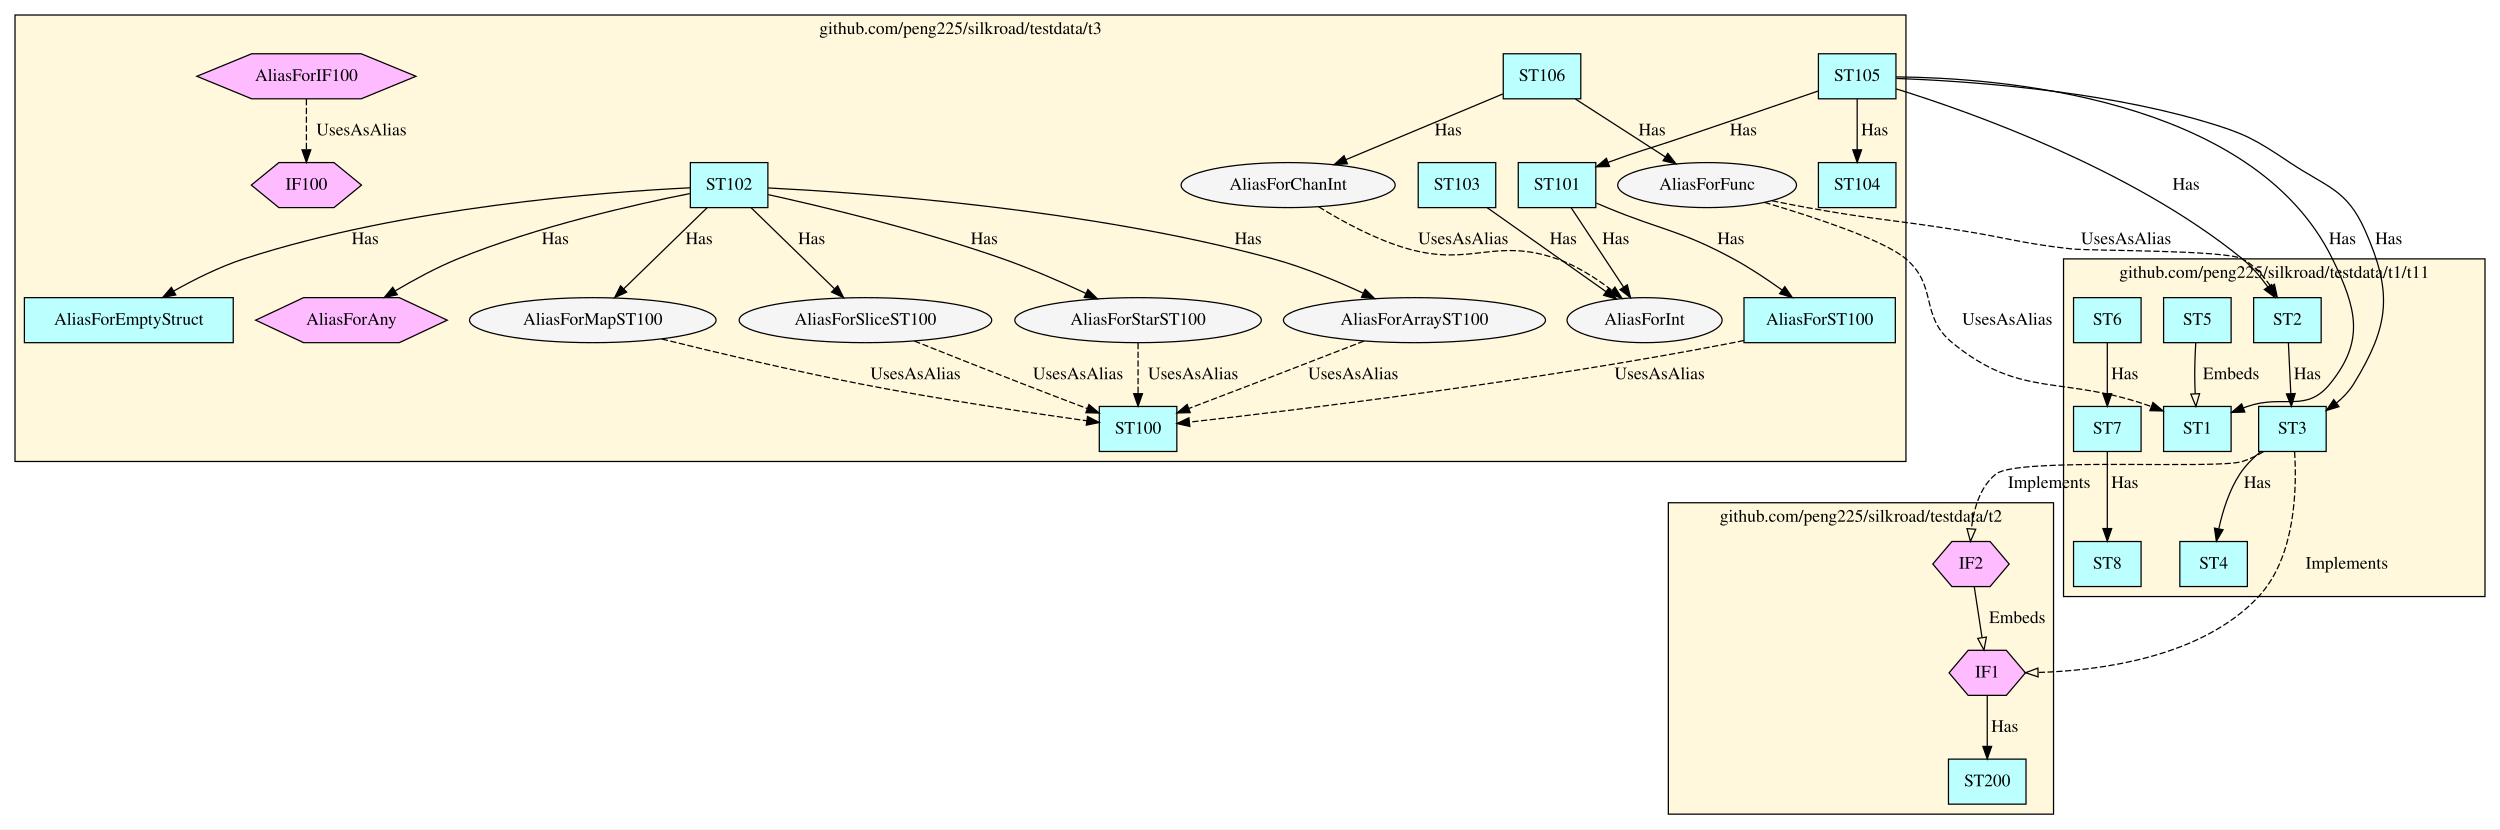
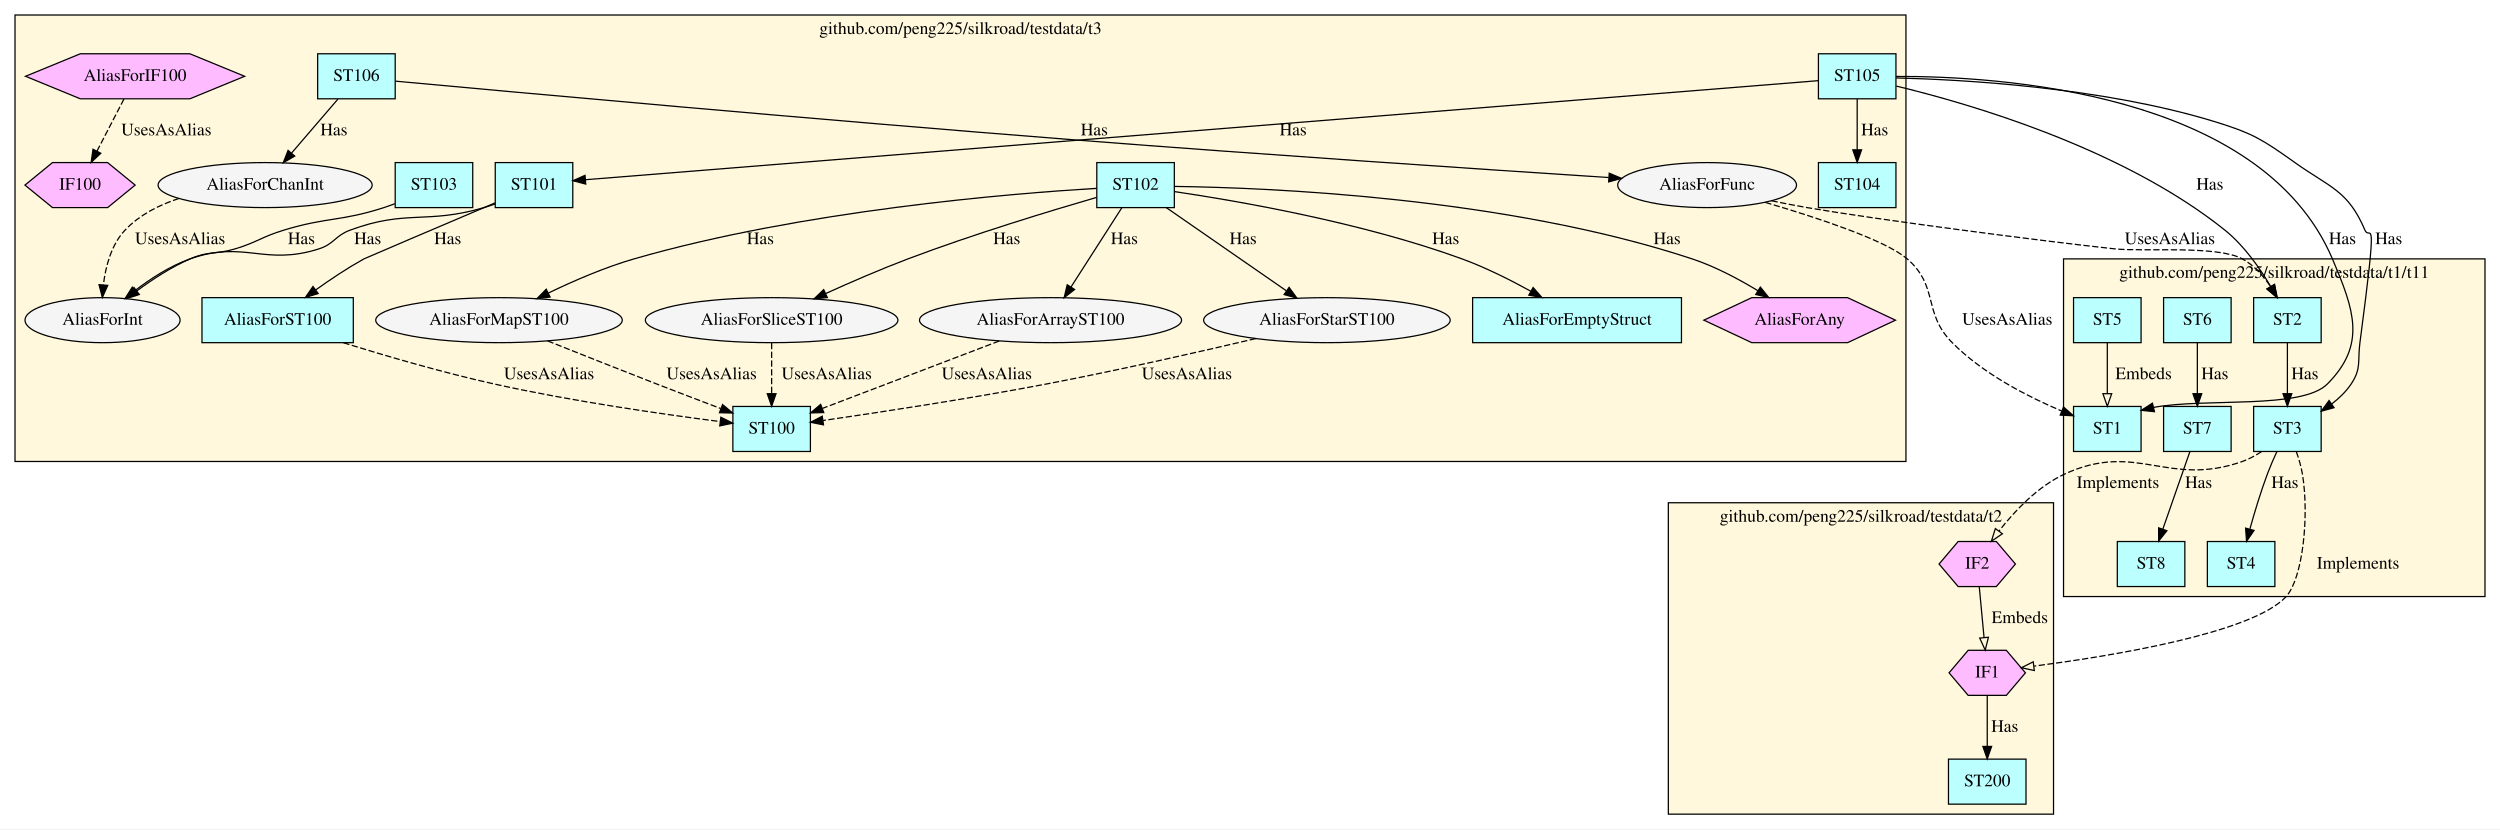
<svg xmlns="http://www.w3.org/2000/svg" width="1999pt" height="663pt" viewBox="0.00 0.00 1999.00 663.00">
  <g id="graph0" class="graph" transform="scale(1 1) rotate(0) translate(4 659)">
    <polygon fill="white" stroke="transparent" points="-4,4 -4,-659 1995,-659 1995,4 -4,4" />
    <g id="clust1" class="cluster">
      <polygon fill="cornsilk" stroke="black" points="1330,-8 1330,-257 1638,-257 1638,-8 1330,-8" />
      <text text-anchor="middle" x="1484" y="-241.8" font-family="Times,serif" font-size="14.00">github.com/peng225/silkroad/testdata/t2</text>
    </g>
    <g id="clust2" class="cluster">
      <polygon fill="cornsilk" stroke="black" points="1646,-182 1646,-452 1983,-452 1983,-182 1646,-182" />
      <text text-anchor="middle" x="1814.5" y="-436.8" font-family="Times,serif" font-size="14.00">github.com/peng225/silkroad/testdata/t1/t11</text>
    </g>
    <g id="clust3" class="cluster">
      <polygon fill="cornsilk" stroke="black" points="8,-290 8,-647 1520,-647 1520,-290 8,-290" />
      <text text-anchor="middle" x="764" y="-631.8" font-family="Times,serif" font-size="14.00">github.com/peng225/silkroad/testdata/t3</text>
    </g>
    <g id="node1" class="node">
      <polygon fill="#bbffff" stroke="black" points="1616,-52 1554,-52 1554,-16 1616,-16 1616,-52" />
      <text text-anchor="middle" x="1585" y="-30.3" font-family="Times,serif" font-size="14.00">ST200</text>
    </g>
    <g id="node2" class="node">
-       <polygon fill="#bbffff" stroke="black" points="1708,-226 1654,-226 1654,-190 1708,-190 1708,-226" />
-       <text text-anchor="middle" x="1681" y="-204.3" font-family="Times,serif" font-size="14.00">ST8</text>
+       <polygon fill="#ffbbff" stroke="black" points="1615.54,-121 1600.27,-139 1569.73,-139 1554.46,-121 1569.73,-103 1600.27,-103 1615.54,-121" />
+       <text text-anchor="middle" x="1585" y="-117.3" font-family="Times,serif" font-size="14.00">IF1</text>
+     </g>
+     <g id="edge18" class="edge">
+       <path fill="none" stroke="black" d="M1585,-102.8C1585,-91.16 1585,-75.55 1585,-62.24" />
+       <polygon fill="black" stroke="black" points="1588.5,-62.18 1585,-52.18 1581.5,-62.18 1588.5,-62.18" />
+       <text text-anchor="middle" x="1599" y="-73.8" font-family="Times,serif" font-size="14.00">Has</text>
    </g>
    <g id="node3" class="node">
+       <polygon fill="#ffbbff" stroke="black" points="1607.54,-208 1592.27,-226 1561.73,-226 1546.46,-208 1561.73,-190 1592.27,-190 1607.54,-208" />
+       <text text-anchor="middle" x="1577" y="-204.3" font-family="Times,serif" font-size="14.00">IF2</text>
+     </g>
+     <g id="edge29" class="edge">
+       <path fill="none" stroke="black" d="M1578.62,-189.8C1579.71,-178.16 1581.18,-162.55 1582.44,-149.24" />
+       <polygon fill="none" stroke="black" points="1585.93,-149.46 1583.38,-139.18 1578.96,-148.8 1585.93,-149.46" />
+       <text text-anchor="middle" x="1611" y="-160.8" font-family="Times,serif" font-size="14.00">Embeds</text>
+     </g>
+     <g id="node4" class="node">
+       <polygon fill="#bbffff" stroke="black" points="1780,-421 1726,-421 1726,-385 1780,-385 1780,-421" />
+       <text text-anchor="middle" x="1753" y="-399.3" font-family="Times,serif" font-size="14.00">ST6</text>
+     </g>
+     <g id="node5" class="node">
      <polygon fill="#bbffff" stroke="black" points="1780,-334 1726,-334 1726,-298 1780,-298 1780,-334" />
-       <text text-anchor="middle" x="1753" y="-312.3" font-family="Times,serif" font-size="14.00">ST1</text>
-     </g>
-     <g id="node4" class="node">
+       <text text-anchor="middle" x="1753" y="-312.3" font-family="Times,serif" font-size="14.00">ST7</text>
+     </g>
+     <g id="edge4" class="edge">
+       <path fill="none" stroke="black" d="M1753,-384.8C1753,-373.16 1753,-357.55 1753,-344.24" />
+       <polygon fill="black" stroke="black" points="1756.5,-344.18 1753,-334.18 1749.5,-344.18 1756.5,-344.18" />
+       <text text-anchor="middle" x="1767" y="-355.8" font-family="Times,serif" font-size="14.00">Has</text>
+     </g>
+     <g id="node6" class="node">
+       <polygon fill="#bbffff" stroke="black" points="1743,-226 1689,-226 1689,-190 1743,-190 1743,-226" />
+       <text text-anchor="middle" x="1716" y="-204.3" font-family="Times,serif" font-size="14.00">ST8</text>
+     </g>
+     <g id="edge5" class="edge">
+       <path fill="none" stroke="black" d="M1747.06,-297.97C1741.21,-281.22 1732.2,-255.41 1725.39,-235.89" />
+       <polygon fill="black" stroke="black" points="1728.65,-234.63 1722.05,-226.34 1722.04,-236.94 1728.65,-234.63" />
+       <text text-anchor="middle" x="1754" y="-268.8" font-family="Times,serif" font-size="14.00">Has</text>
+     </g>
+     <g id="node7" class="node">
+       <polygon fill="#bbffff" stroke="black" points="1708,-334 1654,-334 1654,-298 1708,-298 1708,-334" />
+       <text text-anchor="middle" x="1681" y="-312.3" font-family="Times,serif" font-size="14.00">ST1</text>
+     </g>
+     <g id="node8" class="node">
      <polygon fill="#bbffff" stroke="black" points="1852,-421 1798,-421 1798,-385 1852,-385 1852,-421" />
      <text text-anchor="middle" x="1825" y="-399.3" font-family="Times,serif" font-size="14.00">ST2</text>
    </g>
-     <g id="node5" class="node">
-       <polygon fill="#bbffff" stroke="black" points="1856,-334 1802,-334 1802,-298 1856,-298 1856,-334" />
-       <text text-anchor="middle" x="1829" y="-312.3" font-family="Times,serif" font-size="14.00">ST3</text>
-     </g>
-     <g id="edge2" class="edge">
-       <path fill="none" stroke="black" d="M1825.81,-384.8C1826.36,-373.16 1827.09,-357.55 1827.72,-344.24" />
-       <polygon fill="black" stroke="black" points="1831.22,-344.33 1828.19,-334.18 1824.23,-344 1831.22,-344.33" />
-       <text text-anchor="middle" x="1841" y="-355.8" font-family="Times,serif" font-size="14.00">Has</text>
-     </g>
-     <g id="node6" class="node">
-       <polygon fill="#bbffff" stroke="black" points="1793,-226 1739,-226 1739,-190 1793,-190 1793,-226" />
-       <text text-anchor="middle" x="1766" y="-204.3" font-family="Times,serif" font-size="14.00">ST4</text>
-     </g>
-     <g id="edge3" class="edge">
-       <path fill="none" stroke="black" d="M1803.53,-297.85C1797.41,-292.72 1791.38,-286.66 1787,-280 1778.39,-266.91 1773.22,-250.18 1770.16,-236.25" />
-       <polygon fill="black" stroke="black" points="1773.56,-235.4 1768.21,-226.25 1766.69,-236.74 1773.56,-235.4" />
-       <text text-anchor="middle" x="1801" y="-268.8" font-family="Times,serif" font-size="14.00">Has</text>
-     </g>
-     <g id="node19" class="node">
-       <polygon fill="#ffbbff" stroke="black" points="1615.54,-121 1600.27,-139 1569.73,-139 1554.46,-121 1569.73,-103 1600.27,-103 1615.54,-121" />
-       <text text-anchor="middle" x="1585" y="-117.3" font-family="Times,serif" font-size="14.00">IF1</text>
-     </g>
-     <g id="edge5" class="edge">
-       <path fill="none" stroke="black" stroke-dasharray="5,2" d="M1830.75,-297.79C1832.6,-269.73 1831.89,-214.05 1802,-182 1756.42,-133.14 1674.94,-122.78 1625.84,-121.29" />
-       <polygon fill="none" stroke="black" points="1625.65,-117.78 1615.58,-121.09 1625.51,-124.78 1625.65,-117.78" />
-       <text text-anchor="middle" x="1872.5" y="-204.3" font-family="Times,serif" font-size="14.00">Implements</text>
-     </g>
-     <g id="node20" class="node">
-       <polygon fill="#ffbbff" stroke="black" points="1602.54,-208 1587.27,-226 1556.73,-226 1541.46,-208 1556.73,-190 1587.27,-190 1602.54,-208" />
-       <text text-anchor="middle" x="1572" y="-204.3" font-family="Times,serif" font-size="14.00">IF2</text>
-     </g>
-     <g id="edge4" class="edge">
-       <path fill="none" stroke="black" stroke-dasharray="5,2" d="M1805.86,-297.82C1800.56,-294.67 1794.78,-291.82 1789,-290 1768.09,-283.43 1609.13,-293.67 1592,-280 1578.99,-269.62 1574.03,-251.47 1572.31,-236.12" />
-       <polygon fill="none" stroke="black" points="1575.79,-235.79 1571.57,-226.07 1568.81,-236.3 1575.79,-235.79" />
-       <text text-anchor="middle" x="1634.5" y="-268.8" font-family="Times,serif" font-size="14.00">Implements</text>
-     </g>
-     <g id="node7" class="node">
-       <polygon fill="#bbffff" stroke="black" points="1780,-421 1726,-421 1726,-385 1780,-385 1780,-421" />
-       <text text-anchor="middle" x="1753" y="-399.3" font-family="Times,serif" font-size="14.00">ST5</text>
-     </g>
-     <g id="edge27" class="edge">
-       <path fill="none" stroke="black" d="M1751.73,-384.88C1751.17,-375.23 1750.69,-362.94 1751,-352 1751.07,-349.44 1751.18,-346.79 1751.3,-344.13" />
-       <polygon fill="none" stroke="black" points="1754.79,-344.25 1751.83,-334.08 1747.8,-343.88 1754.79,-344.25" />
-       <text text-anchor="middle" x="1780" y="-355.8" font-family="Times,serif" font-size="14.00">Embeds</text>
-     </g>
-     <g id="node8" class="node">
+     <g id="node9" class="node">
+       <polygon fill="#bbffff" stroke="black" points="1852,-334 1798,-334 1798,-298 1852,-298 1852,-334" />
+       <text text-anchor="middle" x="1825" y="-312.3" font-family="Times,serif" font-size="14.00">ST3</text>
+     </g>
+     <g id="edge19" class="edge">
+       <path fill="none" stroke="black" d="M1825,-384.8C1825,-373.16 1825,-357.55 1825,-344.24" />
+       <polygon fill="black" stroke="black" points="1828.5,-344.18 1825,-334.18 1821.5,-344.18 1828.5,-344.18" />
+       <text text-anchor="middle" x="1839" y="-355.8" font-family="Times,serif" font-size="14.00">Has</text>
+     </g>
+     <g id="edge31" class="edge">
+       <path fill="none" stroke="black" stroke-dasharray="5,2" d="M1832.14,-297.85C1834.13,-292.26 1836.01,-285.96 1837,-280 1842.64,-246.18 1837.21,-196.46 1824,-182 1797.12,-152.57 1682.78,-134.2 1622.51,-126.38" />
+       <polygon fill="none" stroke="black" points="1622.63,-122.86 1612.27,-125.08 1621.76,-129.81 1622.63,-122.86" />
+       <text text-anchor="middle" x="1881.5" y="-204.3" font-family="Times,serif" font-size="14.00">Implements</text>
+     </g>
+     <g id="edge32" class="edge">
+       <path fill="none" stroke="black" stroke-dasharray="5,2" d="M1804.34,-297.9C1799.56,-294.75 1794.31,-291.87 1789,-290 1729.33,-268.98 1704.47,-306.45 1647,-280 1625.44,-270.08 1606.9,-250.42 1594.32,-234.3" />
+       <polygon fill="none" stroke="black" points="1597.1,-232.17 1588.31,-226.26 1591.5,-236.36 1597.1,-232.17" />
+       <text text-anchor="middle" x="1689.5" y="-268.8" font-family="Times,serif" font-size="14.00">Implements</text>
+     </g>
+     <g id="node10" class="node">
+       <polygon fill="#bbffff" stroke="black" points="1815,-226 1761,-226 1761,-190 1815,-190 1815,-226" />
+       <text text-anchor="middle" x="1788" y="-204.3" font-family="Times,serif" font-size="14.00">ST4</text>
+     </g>
+     <g id="edge33" class="edge">
+       <path fill="none" stroke="black" d="M1816.53,-297.76C1813.94,-292.16 1811.2,-285.88 1809,-280 1803.67,-265.75 1798.78,-249.5 1795.06,-236.15" />
+       <polygon fill="black" stroke="black" points="1798.34,-234.88 1792.34,-226.15 1791.59,-236.72 1798.34,-234.88" />
+       <text text-anchor="middle" x="1823" y="-268.8" font-family="Times,serif" font-size="14.00">Has</text>
+     </g>
+     <g id="node11" class="node">
      <polygon fill="#bbffff" stroke="black" points="1708,-421 1654,-421 1654,-385 1708,-385 1708,-421" />
-       <text text-anchor="middle" x="1681" y="-399.3" font-family="Times,serif" font-size="14.00">ST6</text>
-     </g>
-     <g id="node9" class="node">
-       <polygon fill="#bbffff" stroke="black" points="1708,-334 1654,-334 1654,-298 1708,-298 1708,-334" />
-       <text text-anchor="middle" x="1681" y="-312.3" font-family="Times,serif" font-size="14.00">ST7</text>
-     </g>
-     <g id="edge32" class="edge">
+       <text text-anchor="middle" x="1681" y="-399.3" font-family="Times,serif" font-size="14.00">ST5</text>
+     </g>
+     <g id="edge14" class="edge">
      <path fill="none" stroke="black" d="M1681,-384.8C1681,-373.16 1681,-357.55 1681,-344.24" />
-       <polygon fill="black" stroke="black" points="1684.5,-344.18 1681,-334.18 1677.5,-344.18 1684.5,-344.18" />
-       <text text-anchor="middle" x="1695" y="-355.8" font-family="Times,serif" font-size="14.00">Has</text>
-     </g>
-     <g id="edge33" class="edge">
-       <path fill="none" stroke="black" d="M1681,-297.97C1681,-281.38 1681,-255.88 1681,-236.43" />
-       <polygon fill="black" stroke="black" points="1684.5,-236.34 1681,-226.34 1677.5,-236.34 1684.5,-236.34" />
-       <text text-anchor="middle" x="1695" y="-268.8" font-family="Times,serif" font-size="14.00">Has</text>
-     </g>
-     <g id="node10" class="node">
-       <polygon fill="#bbffff" stroke="black" points="1192,-529 1130,-529 1130,-493 1192,-493 1192,-529" />
-       <text text-anchor="middle" x="1161" y="-507.3" font-family="Times,serif" font-size="14.00">ST103</text>
-     </g>
-     <g id="node27" class="node">
-       <ellipse fill="whitesmoke" stroke="black" cx="1311" cy="-403" rx="61.99" ry="18" />
-       <text text-anchor="middle" x="1311" y="-399.3" font-family="Times,serif" font-size="14.00">AliasForInt</text>
-     </g>
-     <g id="edge6" class="edge">
-       <path fill="none" stroke="black" d="M1185.1,-492.97C1210.92,-474.72 1251.97,-445.71 1280.14,-425.81" />
-       <polygon fill="black" stroke="black" points="1282.29,-428.58 1288.43,-419.95 1278.25,-422.86 1282.29,-428.58" />
-       <text text-anchor="middle" x="1246" y="-463.8" font-family="Times,serif" font-size="14.00">Has</text>
-     </g>
-     <g id="node11" class="node">
-       <polygon fill="#bbffff" stroke="black" points="1260,-616 1198,-616 1198,-580 1260,-580 1260,-616" />
-       <text text-anchor="middle" x="1229" y="-594.3" font-family="Times,serif" font-size="14.00">ST106</text>
-     </g>
-     <g id="node26" class="node">
-       <ellipse fill="whitesmoke" stroke="black" cx="1026" cy="-511" rx="85.59" ry="18" />
-       <text text-anchor="middle" x="1026" y="-507.3" font-family="Times,serif" font-size="14.00">AliasForChanInt</text>
-     </g>
-     <g id="edge31" class="edge">
-       <path fill="none" stroke="black" d="M1197.73,-583.91C1164.2,-569.87 1110.62,-547.43 1072.23,-531.36" />
-       <polygon fill="black" stroke="black" points="1073.39,-528.05 1062.81,-527.41 1070.69,-534.51 1073.39,-528.05" />
-       <text text-anchor="middle" x="1154" y="-550.8" font-family="Times,serif" font-size="14.00">Has</text>
-     </g>
-     <g id="node28" class="node">
-       <ellipse fill="whitesmoke" stroke="black" cx="1361" cy="-511" rx="71.49" ry="18" />
-       <text text-anchor="middle" x="1361" y="-507.3" font-family="Times,serif" font-size="14.00">AliasForFunc</text>
-     </g>
-     <g id="edge30" class="edge">
-       <path fill="none" stroke="black" d="M1255.71,-579.8C1276.46,-566.44 1305.36,-547.83 1327.63,-533.49" />
-       <polygon fill="black" stroke="black" points="1329.6,-536.38 1336.11,-528.03 1325.81,-530.5 1329.6,-536.38" />
-       <text text-anchor="middle" x="1317" y="-550.8" font-family="Times,serif" font-size="14.00">Has</text>
+       <polygon fill="none" stroke="black" points="1684.5,-344.18 1681,-334.18 1677.5,-344.18 1684.5,-344.18" />
+       <text text-anchor="middle" x="1710" y="-355.8" font-family="Times,serif" font-size="14.00">Embeds</text>
    </g>
    <g id="node12" class="node">
-       <polygon fill="#bbffff" stroke="black" points="937,-334 875,-334 875,-298 937,-298 937,-334" />
-       <text text-anchor="middle" x="906" y="-312.3" font-family="Times,serif" font-size="14.00">ST100</text>
-     </g>
-     <g id="node13" class="node">
-       <polygon fill="#bbffff" stroke="black" points="610,-529 548,-529 548,-493 610,-493 610,-529" />
-       <text text-anchor="middle" x="579" y="-507.3" font-family="Times,serif" font-size="14.00">ST102</text>
-     </g>
-     <g id="node18" class="node">
-       <polygon fill="#bbffff" stroke="black" points="182.5,-421 15.5,-421 15.5,-385 182.5,-385 182.5,-421" />
-       <text text-anchor="middle" x="99" y="-399.3" font-family="Times,serif" font-size="14.00">AliasForEmptyStruct</text>
-     </g>
-     <g id="edge23" class="edge">
-       <path fill="none" stroke="black" d="M547.77,-508.83C480.8,-505.58 319.07,-493.68 191,-452 171.63,-445.7 151.43,-435.6 134.9,-426.29" />
-       <polygon fill="black" stroke="black" points="136.54,-423.19 126.13,-421.22 133.04,-429.25 136.54,-423.19" />
-       <text text-anchor="middle" x="288" y="-463.8" font-family="Times,serif" font-size="14.00">Has</text>
-     </g>
-     <g id="node22" class="node">
-       <polygon fill="#ffbbff" stroke="black" points="353.6,-403 315.3,-421 238.7,-421 200.4,-403 238.7,-385 315.3,-385 353.6,-403" />
-       <text text-anchor="middle" x="277" y="-399.3" font-family="Times,serif" font-size="14.00">AliasForAny</text>
-     </g>
-     <g id="edge22" class="edge">
-       <path fill="none" stroke="black" d="M547.65,-504.22C504.73,-495.73 425.72,-478.02 362,-452 344.98,-445.05 327.12,-435.37 312.19,-426.52" />
-       <polygon fill="black" stroke="black" points="313.67,-423.33 303.3,-421.15 310.05,-429.32 313.67,-423.33" />
-       <text text-anchor="middle" x="440" y="-463.8" font-family="Times,serif" font-size="14.00">Has</text>
-     </g>
-     <g id="node24" class="node">
-       <ellipse fill="whitesmoke" stroke="black" cx="1127" cy="-403" rx="104.78" ry="18" />
-       <text text-anchor="middle" x="1127" y="-399.3" font-family="Times,serif" font-size="14.00">AliasForArrayST100</text>
-     </g>
-     <g id="edge25" class="edge">
-       <path fill="none" stroke="black" d="M610.15,-508.72C682.37,-505.12 866.29,-492.42 1014,-452 1038.6,-445.27 1064.9,-434.34 1085.93,-424.61" />
-       <polygon fill="black" stroke="black" points="1087.64,-427.67 1095.19,-420.24 1084.65,-421.34 1087.64,-427.67" />
-       <text text-anchor="middle" x="994" y="-463.8" font-family="Times,serif" font-size="14.00">Has</text>
-     </g>
-     <g id="node25" class="node">
-       <ellipse fill="whitesmoke" stroke="black" cx="906" cy="-403" rx="98.58" ry="18" />
-       <text text-anchor="middle" x="906" y="-399.3" font-family="Times,serif" font-size="14.00">AliasForStarST100</text>
-     </g>
-     <g id="edge24" class="edge">
-       <path fill="none" stroke="black" d="M610.3,-503.36C653.23,-493.89 732.52,-475.06 798,-452 820.39,-444.12 844.6,-433.56 864.41,-424.35" />
-       <polygon fill="black" stroke="black" points="865.9,-427.51 873.46,-420.09 862.92,-421.18 865.9,-427.51" />
-       <text text-anchor="middle" x="783" y="-463.8" font-family="Times,serif" font-size="14.00">Has</text>
-     </g>
-     <g id="node29" class="node">
-       <ellipse fill="whitesmoke" stroke="black" cx="470" cy="-403" rx="98.58" ry="18" />
-       <text text-anchor="middle" x="470" y="-399.3" font-family="Times,serif" font-size="14.00">AliasForMapST100</text>
-     </g>
-     <g id="edge21" class="edge">
-       <path fill="none" stroke="black" d="M561.49,-492.97C543.45,-475.43 515.18,-447.94 494.84,-428.16" />
-       <polygon fill="black" stroke="black" points="497.08,-425.45 487.47,-420.99 492.2,-430.47 497.08,-425.45" />
-       <text text-anchor="middle" x="555" y="-463.8" font-family="Times,serif" font-size="14.00">Has</text>
-     </g>
-     <g id="node30" class="node">
-       <ellipse fill="whitesmoke" stroke="black" cx="688" cy="-403" rx="100.98" ry="18" />
-       <text text-anchor="middle" x="688" y="-399.3" font-family="Times,serif" font-size="14.00">AliasForSliceST100</text>
-     </g>
-     <g id="edge20" class="edge">
-       <path fill="none" stroke="black" d="M596.51,-492.97C614.55,-475.43 642.82,-447.94 663.16,-428.16" />
-       <polygon fill="black" stroke="black" points="665.8,-430.47 670.53,-420.99 660.92,-425.45 665.8,-430.47" />
-       <text text-anchor="middle" x="645" y="-463.8" font-family="Times,serif" font-size="14.00">Has</text>
-     </g>
-     <g id="node14" class="node">
-       <polygon fill="#bbffff" stroke="black" points="1272,-529 1210,-529 1210,-493 1272,-493 1272,-529" />
-       <text text-anchor="middle" x="1241" y="-507.3" font-family="Times,serif" font-size="14.00">ST101</text>
-     </g>
-     <g id="node17" class="node">
-       <polygon fill="#bbffff" stroke="black" points="1511.5,-421 1390.5,-421 1390.5,-385 1511.5,-385 1511.5,-421" />
-       <text text-anchor="middle" x="1451" y="-399.3" font-family="Times,serif" font-size="14.00">AliasForST100</text>
-     </g>
-     <g id="edge29" class="edge">
-       <path fill="none" stroke="black" d="M1272.42,-496.59C1275.32,-495.37 1278.21,-494.16 1281,-493 1325.74,-474.41 1339.41,-475.09 1382,-452 1395.32,-444.78 1409.18,-435.52 1420.96,-427.07" />
-       <polygon fill="black" stroke="black" points="1423.12,-429.82 1429.12,-421.1 1418.99,-424.17 1423.12,-429.82" />
-       <text text-anchor="middle" x="1380" y="-463.8" font-family="Times,serif" font-size="14.00">Has</text>
-     </g>
-     <g id="edge28" class="edge">
-       <path fill="none" stroke="black" d="M1252.25,-492.97C1263.57,-475.82 1281.19,-449.14 1294.18,-429.47" />
-       <polygon fill="black" stroke="black" points="1297.19,-431.26 1299.78,-420.99 1291.35,-427.4 1297.19,-431.26" />
-       <text text-anchor="middle" x="1288" y="-463.8" font-family="Times,serif" font-size="14.00">Has</text>
-     </g>
-     <g id="node15" class="node">
      <polygon fill="#bbffff" stroke="black" points="1512,-529 1450,-529 1450,-493 1512,-493 1512,-529" />
      <text text-anchor="middle" x="1481" y="-507.3" font-family="Times,serif" font-size="14.00">ST104</text>
    </g>
-     <g id="node16" class="node">
+     <g id="node13" class="node">
      <polygon fill="#bbffff" stroke="black" points="1512,-616 1450,-616 1450,-580 1512,-580 1512,-616" />
      <text text-anchor="middle" x="1481" y="-594.3" font-family="Times,serif" font-size="14.00">ST105</text>
    </g>
-     <g id="edge9" class="edge">
-       <path fill="none" stroke="black" d="M1512.09,-597.52C1590.98,-596.86 1797.25,-582.35 1861,-452 1880.53,-412.07 1887.04,-386.49 1859,-352 1839.82,-328.41 1821.72,-343.97 1793,-334 1791.97,-333.64 1790.92,-333.27 1789.87,-332.88" />
-       <polygon fill="black" stroke="black" points="1790.94,-329.55 1780.35,-329.2 1788.41,-336.07 1790.94,-329.55" />
+     <g id="edge25" class="edge">
+       <path fill="none" stroke="black" d="M1512.02,-597.88C1592.18,-598.21 1803.98,-586.01 1861,-452 1878.41,-411.07 1888.34,-383.57 1857,-352 1836.63,-331.48 1760.42,-340.98 1718.14,-333.27" />
+       <polygon fill="black" stroke="black" points="1718.71,-329.81 1708.17,-330.91 1717.09,-336.62 1718.71,-329.81" />
      <text text-anchor="middle" x="1869" y="-463.8" font-family="Times,serif" font-size="14.00">Has</text>
    </g>
-     <g id="edge10" class="edge">
-       <path fill="none" stroke="black" d="M1512.17,-587.93C1571.09,-569.64 1700.8,-523.86 1789,-452 1796.71,-445.72 1803.68,-437.45 1809.38,-429.54" />
-       <polygon fill="black" stroke="black" points="1812.31,-431.46 1815.05,-421.22 1806.53,-427.51 1812.31,-431.46" />
-       <text text-anchor="middle" x="1744" y="-507.3" font-family="Times,serif" font-size="14.00">Has</text>
-     </g>
-     <g id="edge11" class="edge">
-       <path fill="none" stroke="black" d="M1512.4,-596.28C1564.47,-594.38 1671.5,-587.43 1758,-562 1790.61,-552.41 1798.74,-547.9 1827,-529 1856.82,-509.06 1872.4,-507.77 1887,-475 1909.3,-424.93 1906.67,-398.72 1878,-352 1874.44,-346.19 1869.51,-341.07 1864.15,-336.67" />
-       <polygon fill="black" stroke="black" points="1866.21,-333.84 1856.09,-330.73 1862.06,-339.48 1866.21,-333.84" />
+     <g id="edge26" class="edge">
+       <path fill="none" stroke="black" d="M1512.3,-590.16C1569.51,-576.42 1692.62,-540.98 1775,-475 1790.3,-462.75 1802.96,-444.63 1811.71,-429.76" />
+       <polygon fill="black" stroke="black" points="1814.78,-431.43 1816.64,-421 1808.68,-428 1814.78,-431.43" />
+       <text text-anchor="middle" x="1763" y="-507.3" font-family="Times,serif" font-size="14.00">Has</text>
+     </g>
+     <g id="edge27" class="edge">
+       <path fill="none" stroke="black" d="M1512.09,-596.68C1565.27,-595.37 1676.59,-589.26 1766,-562 1796.99,-552.55 1804.6,-547.79 1831,-529 1859.17,-508.95 1873.48,-506.82 1887,-475 1891.1,-465.36 1897.82,-497.36 1883,-385 1881.04,-370.14 1884.33,-364.47 1876,-352 1871.9,-345.86 1866.32,-340.5 1860.36,-335.93" />
+       <polygon fill="black" stroke="black" points="1862.3,-333.02 1852.09,-330.2 1858.32,-338.77 1862.3,-333.02" />
      <text text-anchor="middle" x="1906" y="-463.8" font-family="Times,serif" font-size="14.00">Has</text>
    </g>
-     <g id="edge7" class="edge">
-       <path fill="none" stroke="black" d="M1449.98,-586.29C1420.44,-576.12 1374.72,-560.42 1335,-547 1313.56,-539.76 1306.2,-538.23 1281.76,-529.15" />
-       <polygon fill="black" stroke="black" points="1282.94,-525.86 1272.35,-525.6 1280.47,-532.41 1282.94,-525.86" />
-       <text text-anchor="middle" x="1390" y="-550.8" font-family="Times,serif" font-size="14.00">Has</text>
-     </g>
-     <g id="edge8" class="edge">
+     <g id="edge24" class="edge">
      <path fill="none" stroke="black" d="M1481,-579.8C1481,-568.16 1481,-552.55 1481,-539.24" />
      <polygon fill="black" stroke="black" points="1484.5,-539.18 1481,-529.18 1477.5,-539.18 1484.5,-539.18" />
      <text text-anchor="middle" x="1495" y="-550.8" font-family="Times,serif" font-size="14.00">Has</text>
    </g>
+     <g id="node19" class="node">
+       <polygon fill="#bbffff" stroke="black" points="454,-529 392,-529 392,-493 454,-493 454,-529" />
+       <text text-anchor="middle" x="423" y="-507.3" font-family="Times,serif" font-size="14.00">ST101</text>
+     </g>
+     <g id="edge28" class="edge">
+       <path fill="none" stroke="black" d="M1449.91,-594.5C1298.29,-582.32 636.81,-529.18 464.28,-515.32" />
+       <polygon fill="black" stroke="black" points="464.34,-511.81 454.09,-514.5 463.78,-518.79 464.34,-511.81" />
+       <text text-anchor="middle" x="1030" y="-550.8" font-family="Times,serif" font-size="14.00">Has</text>
+     </g>
+     <g id="node14" class="node">
+       <polygon fill="#bbffff" stroke="black" points="278.5,-421 157.5,-421 157.5,-385 278.5,-385 278.5,-421" />
+       <text text-anchor="middle" x="218" y="-399.3" font-family="Times,serif" font-size="14.00">AliasForST100</text>
+     </g>
+     <g id="node15" class="node">
+       <polygon fill="#bbffff" stroke="black" points="644,-334 582,-334 582,-298 644,-298 644,-334" />
+       <text text-anchor="middle" x="613" y="-312.3" font-family="Times,serif" font-size="14.00">ST100</text>
+     </g>
+     <g id="edge30" class="edge">
+       <path fill="none" stroke="black" stroke-dasharray="5,2" d="M270.56,-384.95C304.62,-374.37 350.11,-361.1 391,-352 453.41,-338.12 526.88,-327.67 571.68,-321.94" />
+       <polygon fill="black" stroke="black" points="572.4,-325.38 581.88,-320.66 571.53,-318.44 572.4,-325.38" />
+       <text text-anchor="middle" x="435" y="-355.8" font-family="Times,serif" font-size="14.00">UsesAsAlias</text>
+     </g>
+     <g id="node16" class="node">
+       <polygon fill="#bbffff" stroke="black" points="935,-529 873,-529 873,-493 935,-493 935,-529" />
+       <text text-anchor="middle" x="904" y="-507.3" font-family="Times,serif" font-size="14.00">ST102</text>
+     </g>
+     <g id="node18" class="node">
+       <polygon fill="#bbffff" stroke="black" points="1340.5,-421 1173.5,-421 1173.5,-385 1340.5,-385 1340.5,-421" />
+       <text text-anchor="middle" x="1257" y="-399.3" font-family="Times,serif" font-size="14.00">AliasForEmptyStruct</text>
+     </g>
+     <g id="edge11" class="edge">
+       <path fill="none" stroke="black" d="M935.28,-505.76C985.03,-498.43 1084.76,-481.27 1165,-452 1183.85,-445.12 1203.71,-435.15 1220.14,-426.07" />
+       <polygon fill="black" stroke="black" points="1221.89,-429.1 1228.88,-421.14 1218.45,-423 1221.89,-429.1" />
+       <text text-anchor="middle" x="1152" y="-463.8" font-family="Times,serif" font-size="14.00">Has</text>
+     </g>
+     <g id="node22" class="node">
+       <polygon fill="#ffbbff" stroke="black" points="1511.6,-403 1473.3,-421 1396.7,-421 1358.4,-403 1396.7,-385 1473.3,-385 1511.6,-403" />
+       <text text-anchor="middle" x="1435" y="-399.3" font-family="Times,serif" font-size="14.00">AliasForAny</text>
+     </g>
+     <g id="edge10" class="edge">
+       <path fill="none" stroke="black" d="M935.1,-509.94C1008.9,-508.96 1199.58,-501.41 1349,-452 1367.32,-445.94 1386.2,-435.9 1401.59,-426.56" />
+       <polygon fill="black" stroke="black" points="1403.58,-429.44 1410.21,-421.18 1399.88,-423.5 1403.58,-429.44" />
+       <text text-anchor="middle" x="1329" y="-463.8" font-family="Times,serif" font-size="14.00">Has</text>
+     </g>
+     <g id="node25" class="node">
+       <ellipse fill="whitesmoke" stroke="black" cx="395" cy="-403" rx="98.58" ry="18" />
+       <text text-anchor="middle" x="395" y="-399.3" font-family="Times,serif" font-size="14.00">AliasForMapST100</text>
+     </g>
+     <g id="edge9" class="edge">
+       <path fill="none" stroke="black" d="M872.96,-508.41C804.78,-504.3 637.32,-490.76 503,-452 479.51,-445.22 454.5,-434.36 434.46,-424.68" />
+       <polygon fill="black" stroke="black" points="435.86,-421.47 425.34,-420.19 432.77,-427.75 435.86,-421.47" />
+       <text text-anchor="middle" x="604" y="-463.8" font-family="Times,serif" font-size="14.00">Has</text>
+     </g>
+     <g id="node26" class="node">
+       <ellipse fill="whitesmoke" stroke="black" cx="613" cy="-403" rx="100.98" ry="18" />
+       <text text-anchor="middle" x="613" y="-399.3" font-family="Times,serif" font-size="14.00">AliasForSliceST100</text>
+     </g>
+     <g id="edge8" class="edge">
+       <path fill="none" stroke="black" d="M872.74,-501.14C836.21,-490.53 774.11,-471.71 722,-452 699.96,-443.66 675.95,-433.24 656.08,-424.23" />
+       <polygon fill="black" stroke="black" points="657.53,-421.05 646.98,-420.08 654.62,-427.42 657.53,-421.05" />
+       <text text-anchor="middle" x="801" y="-463.8" font-family="Times,serif" font-size="14.00">Has</text>
+     </g>
+     <g id="node27" class="node">
+       <ellipse fill="whitesmoke" stroke="black" cx="836" cy="-403" rx="104.78" ry="18" />
+       <text text-anchor="middle" x="836" y="-399.3" font-family="Times,serif" font-size="14.00">AliasForArrayST100</text>
+     </g>
+     <g id="edge13" class="edge">
+       <path fill="none" stroke="black" d="M893.07,-492.97C882.07,-475.82 864.96,-449.14 852.34,-429.47" />
+       <polygon fill="black" stroke="black" points="855.24,-427.52 846.9,-420.99 849.35,-431.3 855.24,-427.52" />
+       <text text-anchor="middle" x="895" y="-463.8" font-family="Times,serif" font-size="14.00">Has</text>
+     </g>
+     <g id="node28" class="node">
+       <ellipse fill="whitesmoke" stroke="black" cx="1057" cy="-403" rx="98.58" ry="18" />
+       <text text-anchor="middle" x="1057" y="-399.3" font-family="Times,serif" font-size="14.00">AliasForStarST100</text>
+     </g>
+     <g id="edge12" class="edge">
+       <path fill="none" stroke="black" d="M928.58,-492.97C954.61,-474.94 995.82,-446.39 1024.51,-426.51" />
+       <polygon fill="black" stroke="black" points="1026.76,-429.21 1032.98,-420.64 1022.77,-423.46 1026.76,-429.21" />
+       <text text-anchor="middle" x="990" y="-463.8" font-family="Times,serif" font-size="14.00">Has</text>
+     </g>
+     <g id="node17" class="node">
+       <polygon fill="#bbffff" stroke="black" points="312,-616 250,-616 250,-580 312,-580 312,-616" />
+       <text text-anchor="middle" x="281" y="-594.3" font-family="Times,serif" font-size="14.00">ST106</text>
+     </g>
+     <g id="node24" class="node">
+       <ellipse fill="whitesmoke" stroke="black" cx="1361" cy="-511" rx="71.49" ry="18" />
+       <text text-anchor="middle" x="1361" y="-507.3" font-family="Times,serif" font-size="14.00">AliasForFunc</text>
+     </g>
+     <g id="edge21" class="edge">
+       <path fill="none" stroke="black" d="M312.2,-594.1C398.69,-586.11 648.85,-563.26 857,-547 1007.33,-535.26 1183.04,-523.5 1282.25,-517.05" />
+       <polygon fill="black" stroke="black" points="1282.74,-520.52 1292.5,-516.38 1282.29,-513.54 1282.74,-520.52" />
+       <text text-anchor="middle" x="871" y="-550.8" font-family="Times,serif" font-size="14.00">Has</text>
+     </g>
+     <g id="node29" class="node">
+       <ellipse fill="whitesmoke" stroke="black" cx="208" cy="-511" rx="85.59" ry="18" />
+       <text text-anchor="middle" x="208" y="-507.3" font-family="Times,serif" font-size="14.00">AliasForChanInt</text>
+     </g>
+     <g id="edge22" class="edge">
+       <path fill="none" stroke="black" d="M266.23,-579.8C255.57,-567.39 241.03,-550.46 229.14,-536.62" />
+       <polygon fill="black" stroke="black" points="231.67,-534.19 222.5,-528.89 226.36,-538.75 231.67,-534.19" />
+       <text text-anchor="middle" x="263" y="-550.8" font-family="Times,serif" font-size="14.00">Has</text>
+     </g>
+     <g id="edge6" class="edge">
+       <path fill="none" stroke="black" d="M391.82,-496.75C352.05,-479.84 288.24,-452.68 287,-452 273.85,-444.72 260.11,-435.53 248.39,-427.14" />
+       <polygon fill="black" stroke="black" points="250.39,-424.27 240.24,-421.22 246.27,-429.93 250.39,-424.27" />
+       <text text-anchor="middle" x="354" y="-463.8" font-family="Times,serif" font-size="14.00">Has</text>
+     </g>
+     <g id="node30" class="node">
+       <ellipse fill="whitesmoke" stroke="black" cx="78" cy="-403" rx="61.99" ry="18" />
+       <text text-anchor="middle" x="78" y="-399.3" font-family="Times,serif" font-size="14.00">AliasForInt</text>
+     </g>
+     <g id="edge7" class="edge">
+       <path fill="none" stroke="black" d="M391.81,-495.92C388.87,-494.84 385.9,-493.85 383,-493 336.71,-479.48 321.24,-491.7 276,-475 263.84,-470.51 263.34,-463.94 251,-460 207.26,-446.04 191.3,-467.28 148,-452 132.19,-446.42 116.61,-436.32 104.18,-426.82" />
+       <polygon fill="black" stroke="black" points="106.11,-423.89 96.11,-420.41 101.76,-429.37 106.11,-423.89" />
+       <text text-anchor="middle" x="290" y="-463.8" font-family="Times,serif" font-size="14.00">Has</text>
+     </g>
+     <g id="node20" class="node">
+       <polygon fill="#bbffff" stroke="black" points="374,-529 312,-529 312,-493 374,-493 374,-529" />
+       <text text-anchor="middle" x="343" y="-507.3" font-family="Times,serif" font-size="14.00">ST103</text>
+     </g>
+     <g id="edge17" class="edge">
+       <path fill="none" stroke="black" d="M311.76,-496.09C308.82,-494.98 305.87,-493.93 303,-493 268.31,-481.83 257.88,-485.57 223,-475 205.23,-469.61 201.78,-465.36 184,-460 168.31,-455.27 163.03,-458.53 148,-452 132.96,-445.46 117.76,-435.54 105.39,-426.4" />
+       <polygon fill="black" stroke="black" points="107.39,-423.53 97.31,-420.26 103.15,-429.1 107.39,-423.53" />
+       <text text-anchor="middle" x="237" y="-463.8" font-family="Times,serif" font-size="14.00">Has</text>
+     </g>
+     <g id="node21" class="node">
+       <polygon fill="#ffbbff" stroke="black" points="191.61,-598 147.81,-616 60.19,-616 16.39,-598 60.19,-580 147.81,-580 191.61,-598" />
+       <text text-anchor="middle" x="104" y="-594.3" font-family="Times,serif" font-size="14.00">AliasForIF100</text>
+     </g>
+     <g id="node23" class="node">
+       <polygon fill="#ffbbff" stroke="black" points="104.06,-511 82.03,-529 37.97,-529 15.94,-511 37.97,-493 82.03,-493 104.06,-511" />
+       <text text-anchor="middle" x="60" y="-507.3" font-family="Times,serif" font-size="14.00">IF100</text>
+     </g>
+     <g id="edge20" class="edge">
+       <path fill="none" stroke="black" stroke-dasharray="5,2" d="M95.1,-579.8C88.89,-567.82 80.51,-551.62 73.49,-538.06" />
+       <polygon fill="black" stroke="black" points="76.6,-536.45 68.89,-529.18 70.38,-539.67 76.6,-536.45" />
+       <text text-anchor="middle" x="129" y="-550.8" font-family="Times,serif" font-size="14.00">UsesAsAlias</text>
+     </g>
+     <g id="edge2" class="edge">
+       <path fill="none" stroke="black" stroke-dasharray="5,2" d="M1407.58,-497.15C1448.32,-485.19 1503.62,-467.02 1521,-452 1546.57,-429.89 1533.2,-409.01 1557,-385 1581.79,-360 1617.71,-341.67 1644.52,-330.38" />
+       <polygon fill="black" stroke="black" points="1646,-333.56 1653.94,-326.55 1643.36,-327.08 1646,-333.56" />
+       <text text-anchor="middle" x="1601" y="-399.3" font-family="Times,serif" font-size="14.00">UsesAsAlias</text>
+     </g>
+     <g id="edge3" class="edge">
+       <path fill="none" stroke="black" stroke-dasharray="5,2" d="M1412.53,-498.45C1421.98,-496.5 1431.77,-494.6 1441,-493 1495.35,-483.59 1632.15,-465.83 1687,-460 1709.61,-457.6 1769.08,-462.96 1789,-452 1798.21,-446.93 1805.76,-438.4 1811.52,-429.92" />
+       <polygon fill="black" stroke="black" points="1814.59,-431.6 1816.87,-421.25 1808.64,-427.92 1814.59,-431.6" />
+       <text text-anchor="middle" x="1731" y="-463.8" font-family="Times,serif" font-size="14.00">UsesAsAlias</text>
+     </g>
+     <g id="edge1" class="edge">
+       <path fill="none" stroke="black" stroke-dasharray="5,2" d="M433.83,-386.43C458.71,-376.49 491.72,-363.38 521,-352 537.75,-345.49 556.27,-338.42 572.27,-332.35" />
+       <polygon fill="black" stroke="black" points="573.76,-335.53 581.87,-328.72 571.28,-328.99 573.76,-335.53" />
+       <text text-anchor="middle" x="565" y="-355.8" font-family="Times,serif" font-size="14.00">UsesAsAlias</text>
+     </g>
    <g id="edge15" class="edge">
-       <path fill="none" stroke="black" stroke-dasharray="5,2" d="M1390.49,-386.73C1387.63,-386.12 1384.79,-385.54 1382,-385 1222.27,-353.99 1029.83,-330.78 947.09,-321.47" />
-       <polygon fill="black" stroke="black" points="947.41,-317.99 937.09,-320.35 946.64,-324.94 947.41,-317.99" />
-       <text text-anchor="middle" x="1323" y="-355.8" font-family="Times,serif" font-size="14.00">UsesAsAlias</text>
-     </g>
-     <g id="edge17" class="edge">
-       <path fill="none" stroke="black" d="M1585,-102.8C1585,-91.16 1585,-75.55 1585,-62.24" />
-       <polygon fill="black" stroke="black" points="1588.5,-62.18 1585,-52.18 1581.5,-62.18 1588.5,-62.18" />
-       <text text-anchor="middle" x="1599" y="-73.8" font-family="Times,serif" font-size="14.00">Has</text>
-     </g>
-     <g id="edge18" class="edge">
-       <path fill="none" stroke="black" d="M1574.63,-189.8C1576.41,-178.16 1578.8,-162.55 1580.83,-149.24" />
-       <polygon fill="none" stroke="black" points="1584.32,-149.59 1582.37,-139.18 1577.4,-148.53 1584.32,-149.59" />
-       <text text-anchor="middle" x="1609" y="-160.8" font-family="Times,serif" font-size="14.00">Embeds</text>
-     </g>
-     <g id="node21" class="node">
-       <polygon fill="#ffbbff" stroke="black" points="328.61,-598 284.81,-616 197.19,-616 153.39,-598 197.19,-580 284.81,-580 328.61,-598" />
-       <text text-anchor="middle" x="241" y="-594.3" font-family="Times,serif" font-size="14.00">AliasForIF100</text>
-     </g>
-     <g id="node23" class="node">
-       <polygon fill="#ffbbff" stroke="black" points="285.06,-511 263.03,-529 218.97,-529 196.94,-511 218.97,-493 263.03,-493 285.06,-511" />
-       <text text-anchor="middle" x="241" y="-507.3" font-family="Times,serif" font-size="14.00">IF100</text>
-     </g>
-     <g id="edge26" class="edge">
-       <path fill="none" stroke="black" stroke-dasharray="5,2" d="M241,-579.8C241,-568.16 241,-552.55 241,-539.24" />
-       <polygon fill="black" stroke="black" points="244.5,-539.18 241,-529.18 237.5,-539.18 244.5,-539.18" />
-       <text text-anchor="middle" x="285" y="-550.8" font-family="Times,serif" font-size="14.00">UsesAsAlias</text>
+       <path fill="none" stroke="black" stroke-dasharray="5,2" d="M613,-384.8C613,-373.16 613,-357.55 613,-344.24" />
+       <polygon fill="black" stroke="black" points="616.5,-344.18 613,-334.18 609.5,-344.18 616.5,-344.18" />
+       <text text-anchor="middle" x="657" y="-355.8" font-family="Times,serif" font-size="14.00">UsesAsAlias</text>
+     </g>
+     <g id="edge23" class="edge">
+       <path fill="none" stroke="black" stroke-dasharray="5,2" d="M795,-386.34C769.17,-376.48 735.14,-363.49 705,-352 688.21,-345.6 669.68,-338.55 653.69,-332.47" />
+       <polygon fill="black" stroke="black" points="654.68,-329.1 644.09,-328.82 652.19,-335.64 654.68,-329.1" />
+       <text text-anchor="middle" x="785" y="-355.8" font-family="Times,serif" font-size="14.00">UsesAsAlias</text>
+     </g>
+     <g id="edge16" class="edge">
+       <path fill="none" stroke="black" stroke-dasharray="5,2" d="M1000.12,-388.28C954.96,-377.64 890.14,-362.91 833,-352 770.93,-340.15 698.47,-329.17 654.17,-322.77" />
+       <polygon fill="black" stroke="black" points="654.47,-319.28 644.07,-321.33 653.48,-326.21 654.47,-319.28" />
+       <text text-anchor="middle" x="945" y="-355.8" font-family="Times,serif" font-size="14.00">UsesAsAlias</text>
    </g>
    <g id="edge34" class="edge">
-       <path fill="none" stroke="black" stroke-dasharray="5,2" d="M1086.64,-386.28C1061.22,-376.4 1027.71,-363.41 998,-352 981.22,-345.56 962.7,-338.5 946.7,-332.42" />
-       <polygon fill="black" stroke="black" points="947.7,-329.06 937.11,-328.78 945.21,-335.6 947.7,-329.06" />
-       <text text-anchor="middle" x="1078" y="-355.8" font-family="Times,serif" font-size="14.00">UsesAsAlias</text>
-     </g>
-     <g id="edge16" class="edge">
-       <path fill="none" stroke="black" stroke-dasharray="5,2" d="M906,-384.8C906,-373.16 906,-357.55 906,-344.24" />
-       <polygon fill="black" stroke="black" points="909.5,-344.18 906,-334.18 902.5,-344.18 909.5,-344.18" />
-       <text text-anchor="middle" x="950" y="-355.8" font-family="Times,serif" font-size="14.00">UsesAsAlias</text>
-     </g>
-     <g id="edge19" class="edge">
-       <path fill="none" stroke="black" stroke-dasharray="5,2" d="M1050.48,-493.62C1069.21,-482.01 1096.13,-467.26 1122,-460 1173.04,-445.67 1190.92,-469.38 1241,-452 1256.83,-446.5 1272.42,-436.41 1284.85,-426.9" />
-       <polygon fill="black" stroke="black" points="1287.28,-429.44 1292.91,-420.47 1282.91,-423.97 1287.28,-429.44" />
-       <text text-anchor="middle" x="1166" y="-463.8" font-family="Times,serif" font-size="14.00">UsesAsAlias</text>
-     </g>
-     <g id="edge13" class="edge">
-       <path fill="none" stroke="black" stroke-dasharray="5,2" d="M1406.86,-497.19C1447.36,-485.18 1502.59,-466.9 1520,-452 1545.84,-429.88 1530.71,-406.58 1557,-385 1612.32,-339.58 1644.81,-359.5 1716.26,-333.92" />
-       <polygon fill="black" stroke="black" points="1717.53,-337.18 1725.65,-330.38 1715.06,-330.63 1717.53,-337.18" />
-       <text text-anchor="middle" x="1601" y="-399.3" font-family="Times,serif" font-size="14.00">UsesAsAlias</text>
-     </g>
-     <g id="edge14" class="edge">
-       <path fill="none" stroke="black" stroke-dasharray="5,2" d="M1412.98,-498.47C1422.29,-496.54 1431.92,-494.64 1441,-493 1494.51,-483.34 1508.29,-483.47 1562,-475 1602.06,-468.68 1611.7,-464.52 1652,-460 1667.15,-458.3 1775.57,-459.21 1789,-452 1798.26,-447.03 1805.82,-438.51 1811.57,-430.02" />
-       <polygon fill="black" stroke="black" points="1814.66,-431.69 1816.91,-421.33 1808.69,-428.02 1814.66,-431.69" />
-       <text text-anchor="middle" x="1696" y="-463.8" font-family="Times,serif" font-size="14.00">UsesAsAlias</text>
-     </g>
-     <g id="edge12" class="edge">
-       <path fill="none" stroke="black" stroke-dasharray="5,2" d="M525.19,-387.93C568.26,-377.24 629.7,-362.61 684,-352 746.75,-339.74 820.13,-328.84 864.81,-322.57" />
-       <polygon fill="black" stroke="black" points="865.57,-326 874.99,-321.16 864.6,-319.07 865.57,-326" />
-       <text text-anchor="middle" x="728" y="-355.8" font-family="Times,serif" font-size="14.00">UsesAsAlias</text>
-     </g>
-     <g id="edge1" class="edge">
-       <path fill="none" stroke="black" stroke-dasharray="5,2" d="M727.11,-386.32C751.96,-376.39 784.82,-363.34 814,-352 830.75,-345.49 849.27,-338.42 865.27,-332.35" />
-       <polygon fill="black" stroke="black" points="866.76,-335.53 874.87,-328.72 864.28,-328.99 866.76,-335.53" />
-       <text text-anchor="middle" x="858" y="-355.8" font-family="Times,serif" font-size="14.00">UsesAsAlias</text>
+       <path fill="none" stroke="black" stroke-dasharray="5,2" d="M139.03,-500.28C123.1,-495.08 107.49,-487.13 96,-475 84.95,-463.33 80.43,-445.89 78.67,-431.21" />
+       <polygon fill="black" stroke="black" points="82.15,-430.81 77.84,-421.14 75.18,-431.39 82.15,-430.81" />
+       <text text-anchor="middle" x="140" y="-463.8" font-family="Times,serif" font-size="14.00">UsesAsAlias</text>
    </g>
  </g>
</svg>
